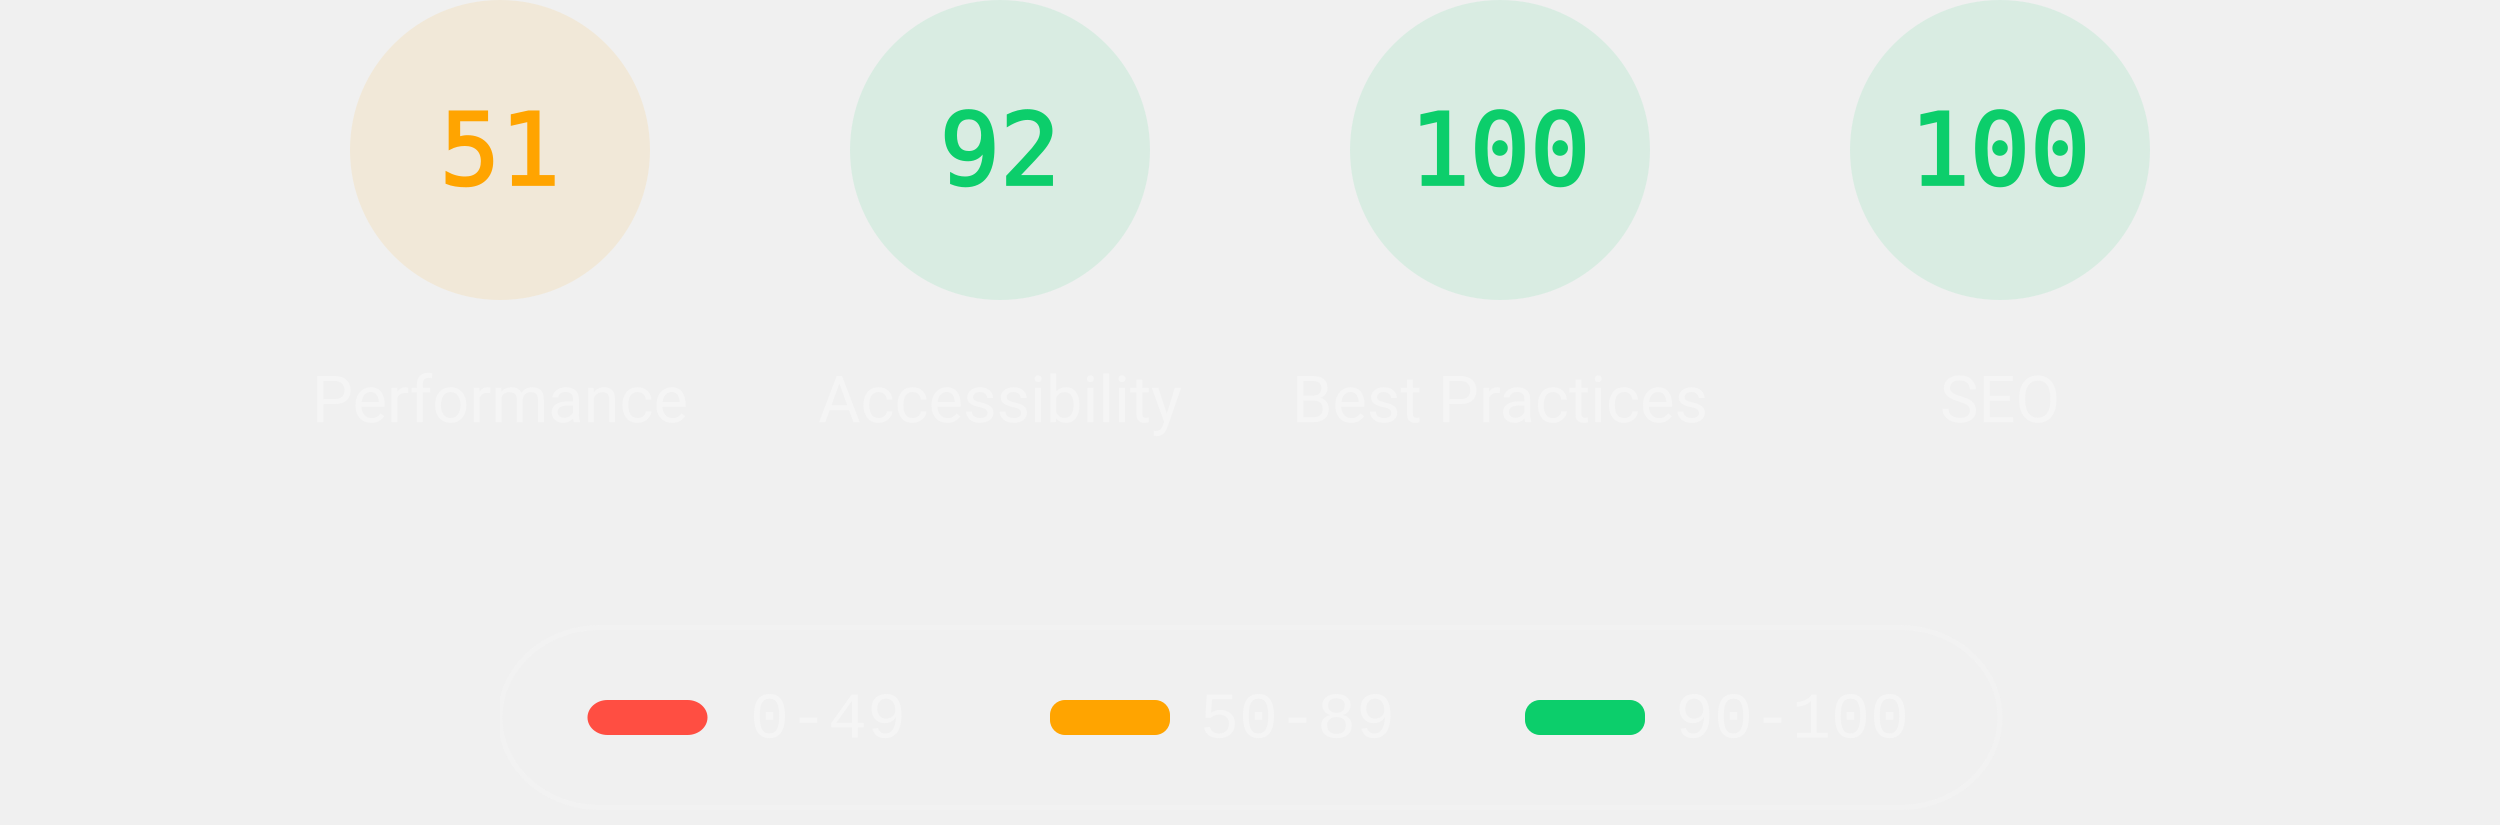
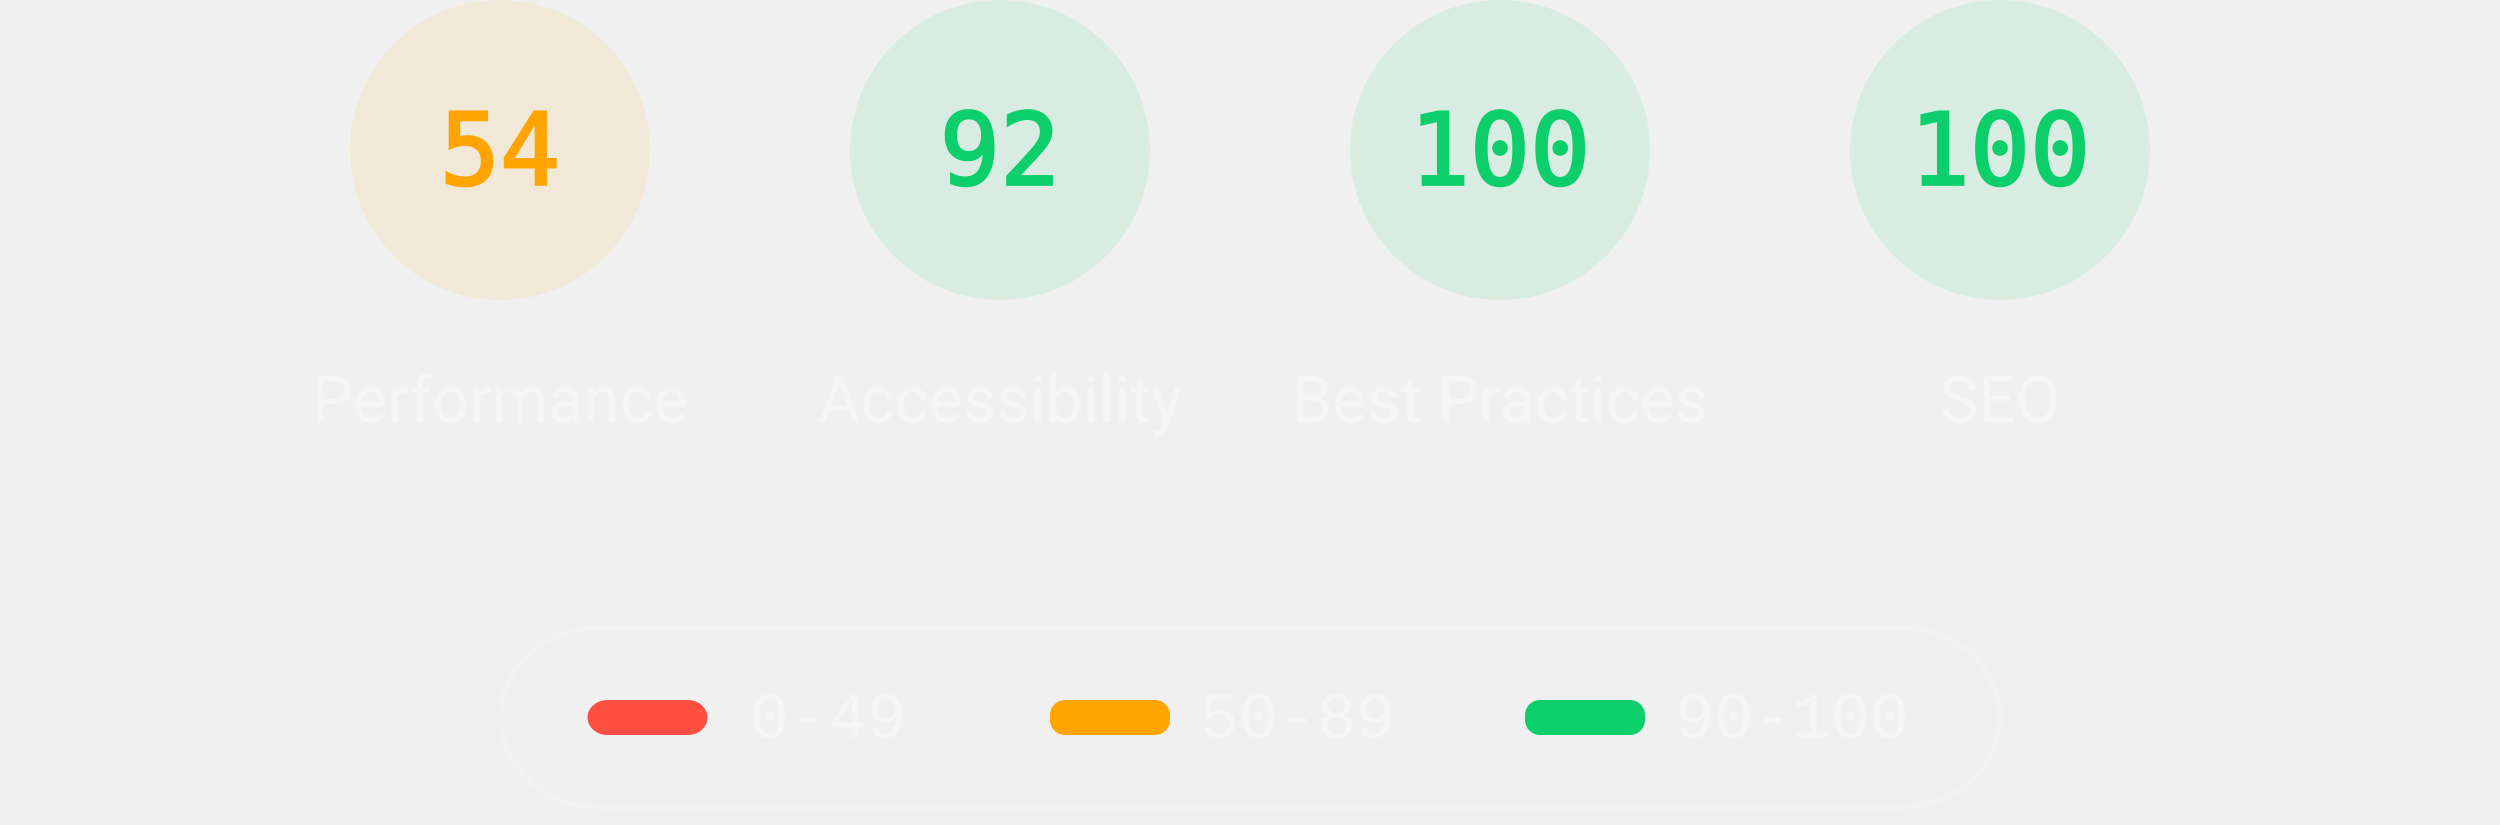
<svg xmlns="http://www.w3.org/2000/svg" class="theme--dark" fill="none" width="1000" height="330">
  <style>
			.gauge-base {
				opacity: 0.1
			}

			.gauge-arc {
				fill: none;
				animation-delay: 250ms;
				stroke-linecap: round;
				transform: rotate(-90deg);
				transform-origin: 100px 60px;
				animation: load-gauge 1s ease forwards
			}

			.guage-text {
				font-size: 40px;
				font-family: monospace;
				text-align: center
			}

			.guage-red {
				color: #ff4e42;
				fill: #ff4e42;
				stroke: #ff4e42
			}
			.guage-orange {
				color: #ffa400;
				fill: #ffa400;
				stroke: #ffa400
			}
			.guage-green {
				color: #0cce6b;
				fill: #0cce6b;
				stroke: #0cce6b
			}
			.theme--agnostic .guage-undefined {
				color: #5c5c5c;
				fill: #5c5c5c;
				stroke: #5c5c5c
			}
			.theme--light .guage-undefined {
				color: #1e1e1e;
				fill: #1e1e1e;
				stroke: #1e1e1e
			}
			.theme--dark .guage-undefined {
				color: #f5f5f5;
				fill: #f5f5f5;
				stroke: #f5f5f5
			}

			.guage-title {
				stroke: none;
				font-size: 26px;
				line-height: 26px;
				font-family: Roboto, Halvetica, Arial, sans-serif
			}
			.metric.guage-title {
				font-family: 'Courier New', Courier, monospace
			}
			.theme--agnostic .guage-title {
				color: #737373;
				fill: #737373
			}
			.theme--light .guage-title {
				color: #212121;
				fill: #212121
			}
			.theme--dark .guage-title {
				color: #f5f5f5;
				fill: #f5f5f5
			}

			@keyframes load-gauge {
				from {
					stroke-dasharray: 0 352.858
				}
			}
			.lh-gauge--pwa__disc {
				fill: #e0e0e0
			}
			.lh-gauge--pwa__logo {
				position: relative;
				fill: #b0b0b0
			}
			.lh-gauge--pwa__invisible {
				display: none
			}
			.lh-gauge--pwa__visible {
				display: inline
			}
			.guage-invisible {
				display: none
			}
			.lh-gauge--pwa__logo--primary-color {
				fill: #304ffe
			}
			.theme--agnostic .lh-gauge--pwa__logo--secondary-color {
				fill: #787878
			}
			.theme--light .lh-gauge--pwa__logo--secondary-color {
				fill: #3d3d3d
			}
			.theme--dark .lh-gauge--pwa__logo--secondary-color {
				fill: #d8b6b6
			}
			.theme--light #svg_2 {
				stroke: #00000022
			}
			.theme--agnostic #svg_2 {
				stroke: #616161
			}
			.theme--light #svg_2 {
				stroke: #00000022
			}
			.theme--dark #svg_2 {
				stroke: #f5f5f566
			}
		</style>
  <svg class="guage-div guage-perf guage-orange" viewBox="0 0 200 200" width="200" height="200" x="100" y="0">
    <circle class="gauge-base" r="56" cx="100" cy="60" stroke-width="8" />
-     <circle class="gauge-arc guage-arc-1" r="56" cx="100" cy="60" stroke-width="8" style="stroke-dasharray: 179.448, 351.858;" />
-     <text class="guage-text" x="100px" y="60px" alignment-baseline="central" dominant-baseline="central" text-anchor="middle">51</text>
+     <circle class="gauge-arc guage-arc-1" r="56" cx="100" cy="60" stroke-width="8" style="stroke-dasharray: 190.003, 351.858;" />
+     <text class="guage-text" x="100px" y="60px" alignment-baseline="central" dominant-baseline="central" text-anchor="middle">54</text>
    <text class="guage-title" x="100px" y="160px" alignment-baseline="central" dominant-baseline="central" text-anchor="middle">Performance</text>
  </svg>
  <svg class="guage-div guage-acc guage-green" viewBox="0 0 200 200" width="200" height="200" x="300" y="0">
    <circle class="gauge-base" r="56" cx="100" cy="60" stroke-width="8" />
    <circle class="gauge-arc guage-arc-2" r="56" cx="100" cy="60" stroke-width="8" style="stroke-dasharray: 323.709, 351.858;" />
    <text class="guage-text" x="100px" y="60px" alignment-baseline="central" dominant-baseline="central" text-anchor="middle">92</text>
    <text class="guage-title" x="100px" y="160px" alignment-baseline="central" dominant-baseline="central" text-anchor="middle">Accessibility</text>
  </svg>
  <svg class="guage-div guage-best guage-green" viewBox="0 0 200 200" width="200" height="200" x="500" y="0">
    <circle class="gauge-base" r="56" cx="100" cy="60" stroke-width="8" />
    <circle class="gauge-arc guage-arc-3" r="56" cx="100" cy="60" stroke-width="8" style="stroke-dasharray: 351.858, 351.858;" />
    <text class="guage-text" x="100px" y="60px" alignment-baseline="central" dominant-baseline="central" text-anchor="middle">100</text>
    <text class="guage-title" x="100px" y="160px" alignment-baseline="central" dominant-baseline="central" text-anchor="middle">Best Practices</text>
  </svg>
  <svg class="guage-div guage-seo guage-green" viewBox="0 0 200 200" width="200" height="200" x="700" y="0">
    <circle class="gauge-base" r="56" cx="100" cy="60" stroke-width="8" />
    <circle class="gauge-arc guage-arc-4" r="56" cx="100" cy="60" stroke-width="8" style="stroke-dasharray: 351.858, 351.858;" />
    <text class="guage-text" x="100px" y="60px" alignment-baseline="central" dominant-baseline="central" text-anchor="middle">100</text>
    <text class="guage-title" x="100px" y="160px" alignment-baseline="central" dominant-baseline="central" text-anchor="middle">SEO</text>
  </svg>
  <svg class="guage-div guage-pwa guage-invisible" viewBox="0 0 200 200" width="200" height="200" x="900" y="0">
    <svg viewBox="0 0 60 60" width="112" height="112" x="44" y="4">
      <defs>
        <linearGradient id="lh-gauge--pwa__check-circle__gradient-0" x1="50%" y1="0%" x2="50%" y2="100%">
          <stop stop-color="#00C852" offset="0%" />
          <stop stop-color="#009688" offset="100%" />
        </linearGradient>
        <linearGradient id="lh-gauge--pwa__installable__shadow-gradient-0" x1="76.056%" x2="24.111%" y1="82.995%" y2="24.735%">
          <stop stop-color="#A5D6A7" offset="0%" />
          <stop stop-color="#80CBC4" offset="100%" />
        </linearGradient>
        <linearGradient id="lh-gauge--pwa__fast-reliable__shadow-gradient-0" x1="76.056%" y1="82.995%" x2="25.678%" y2="26.493%">
          <stop stop-color="#64B5F6" offset="0%" />
          <stop stop-color="#2979FF" offset="100%" />
        </linearGradient>
        <g id="lh-gauge--pwa__fast-reliable-badge-0">
          <circle fill="#FFFFFF" cx="10" cy="10" r="10" />
          <path fill="#304FFE" d="M10 3.58l5.25 2.34v3.5c0 3.23-2.24 6.26-5.25 7-3.01-.74-5.25-3.77-5.25-7v-3.5L10 3.58zm-.47 10.74l2.76-4.83.03-.07c.04-.08 0-.24-.22-.24h-1.64l.47-3.26h-.47l-2.7 4.77c-.02.01.05-.1-.04.05-.09.16-.1.31.18.31h1.63l-.47 3.27h.47z" />
        </g>
        <g id="lh-gauge--pwa__installable-badge-0">
          <circle fill="#FFFFFF" cx="10" cy="10" r="10" />
          <path fill="#009688" d="M10 4.167A5.835 5.835 0 0 0 4.167 10 5.835 5.835 0 0 0 10 15.833 5.835 5.835 0 0 0 15.833 10 5.835 5.835 0 0 0 10 4.167zm2.917 6.416h-2.334v2.334H9.417v-2.334H7.083V9.417h2.334V7.083h1.166v2.334h2.334v1.166z" />
        </g>
      </defs>
      <g stroke="none" fill-rule="nonzero">
        <circle class="lh-gauge--pwa__disc" cx="30" cy="30" r="30" />
        <g class="lh-gauge--pwa__logo">
          <path d="M35.66 19.39l.7-1.75h2L37.4 15 38.6 12l3.4 9h-2.51l-.58-1.61z" />
          <path d="M33.52 21l3.65-9h-2.42l-2.5 5.82L30.5 12h-1.86l-1.9 5.82-1.35-2.65-1.21 3.72L25.4 21h2.38l1.72-5.2 1.64 5.2z" />
          <path fill-rule="nonzero" d="M20.3 17.91h1.48c.45 0 .85-.05 1.2-.15l.39-1.18 1.07-3.3a2.64 2.64 0 0 0-.28-.37c-.55-.6-1.36-.91-2.42-.91H18v9h2.3V17.9zm1.96-3.84c.22.22.33.5.33.87 0 .36-.1.65-.29.87-.2.23-.59.35-1.15.35h-.86v-2.41h.87c.52 0 .89.1 1.1.32z" />
        </g>
        <rect class="lh-gauge--pwa__component lh-gauge--pwa__na-line lh-gauge--pwa__invisible" fill="#FFFFFF" x="20" y="32" width="20" height="4" rx="2" />
        <g class="lh-gauge--pwa__component lh-gauge--pwa__fast-reliable-badge lh-gauge--pwa__invisible" transform="translate(20, 29)">
          <path fill="url(#lh-gauge--pwa__fast-reliable__shadow-gradient-0)" d="M33.63 19.49A30 30 0 0 1 16.2 30.36L3 17.14 17.14 3l16.49 16.49z" />
          <use href="#lh-gauge--pwa__fast-reliable-badge-0" />
        </g>
        <g class="lh-gauge--pwa__component lh-gauge--pwa__installable-badge lh-gauge--pwa__invisible" transform="translate(20, 29)">
          <path fill="url(#lh-gauge--pwa__installable__shadow-gradient-0)" d="M33.629 19.487c-4.272 5.453-10.391 9.39-17.415 10.869L3 17.142 17.142 3 33.63 19.487z" />
          <use href="#lh-gauge--pwa__installable-badge-0" />
        </g>
        <g class="lh-gauge--pwa__component lh-gauge--pwa__fast-reliable-installable-badges lh-gauge--pwa__invisible">
          <g transform="translate(8, 29)">
            <path fill="url(#lh-gauge--pwa__fast-reliable__shadow-gradient-0)" d="M16.321 30.463L3 17.143 17.142 3l22.365 22.365A29.864 29.864 0 0 1 22 31c-1.942 0-3.84-.184-5.679-.537z" />
            <use href="#lh-gauge--pwa__fast-reliable-badge-0" />
          </g>
          <g transform="translate(32, 29)">
            <path fill="url(#lh-gauge--pwa__installable__shadow-gradient-0)" d="M25.982 11.84a30.107 30.107 0 0 1-13.08 15.203L3 17.143 17.142 3l8.84 8.84z" />
            <use href="#lh-gauge--pwa__installable-badge-0" />
          </g>
        </g>
        <g class="lh-gauge--pwa__component lh-gauge--pwa__check-circle lh-gauge--pwa__invisible" transform="translate(18, 28)">
          <circle fill="#FFFFFF" cx="12" cy="12" r="12" />
          <path fill="url(#lh-gauge--pwa__check-circle__gradient-0)" d="M12 2a10 10 0 1 0 0 20 10 10 0 0 0 0-20zm-2 15l-5-5 1.41-1.41L10 14.17l7.59-7.59L19 8l-9 9z" />
        </g>
      </g>
    </svg>
    <text class="guage-title" y="160px" alignment-baseline="central" dominant-baseline="central" text-anchor="middle">
      <tspan x="100px" dy="-6px">Progressive</tspan>
      <tspan x="100px" dy="30px">Web App</tspan>
    </text>
  </svg>
  <svg width="604" height="76" x="200" y="250">
    <g>
      <rect fill="none" id="canvas_background" height="80" width="604" y="-1" x="-1" />
      <g display="none" overflow="visible" y="0" x="0" height="100%" width="100%" id="canvasGrid">
        <rect fill="url(#gridpattern)" stroke-width="0" y="0" x="0" height="100%" width="100%" />
      </g>
    </g>
    <g>
      <rect fill-opacity="0" stroke-width="2" rx="40" id="svg_2" height="72" width="600" y="1" x="0" fill="#000000" />
      <rect stroke="#000" rx="8" id="svg_3" height="14" width="48" y="30" x="35" stroke-opacity="null" stroke-width="0" fill="#ff4e42" />
      <rect stroke="#000" rx="6" id="svg_4" height="14" width="48" y="30" x="220" stroke-opacity="null" stroke-width="0" fill="#ffa400" />
      <rect stroke="#000" rx="6" id="svg_5" height="14" width="48" y="30" x="410" stroke-opacity="null" stroke-width="0" fill="#0cce6b" />
      <text class="metric guage-title" xml:space="preserve" text-anchor="start" font-size="26" id="svg_6" y="45" x="100" stroke-opacity="null" stroke-width="0" stroke="#000">0-49</text>
      <text class="metric guage-title" xml:space="preserve" text-anchor="start" font-size="26" id="svg_7" y="45" x="280" stroke-opacity="null" stroke-width="0" stroke="#000">50-89</text>
      <text class="metric guage-title" xml:space="preserve" text-anchor="start" font-size="26" id="svg_8" y="45" x="470" stroke-opacity="null" stroke-width="0" stroke="#000">90-100</text>
    </g>
  </svg>
</svg>
